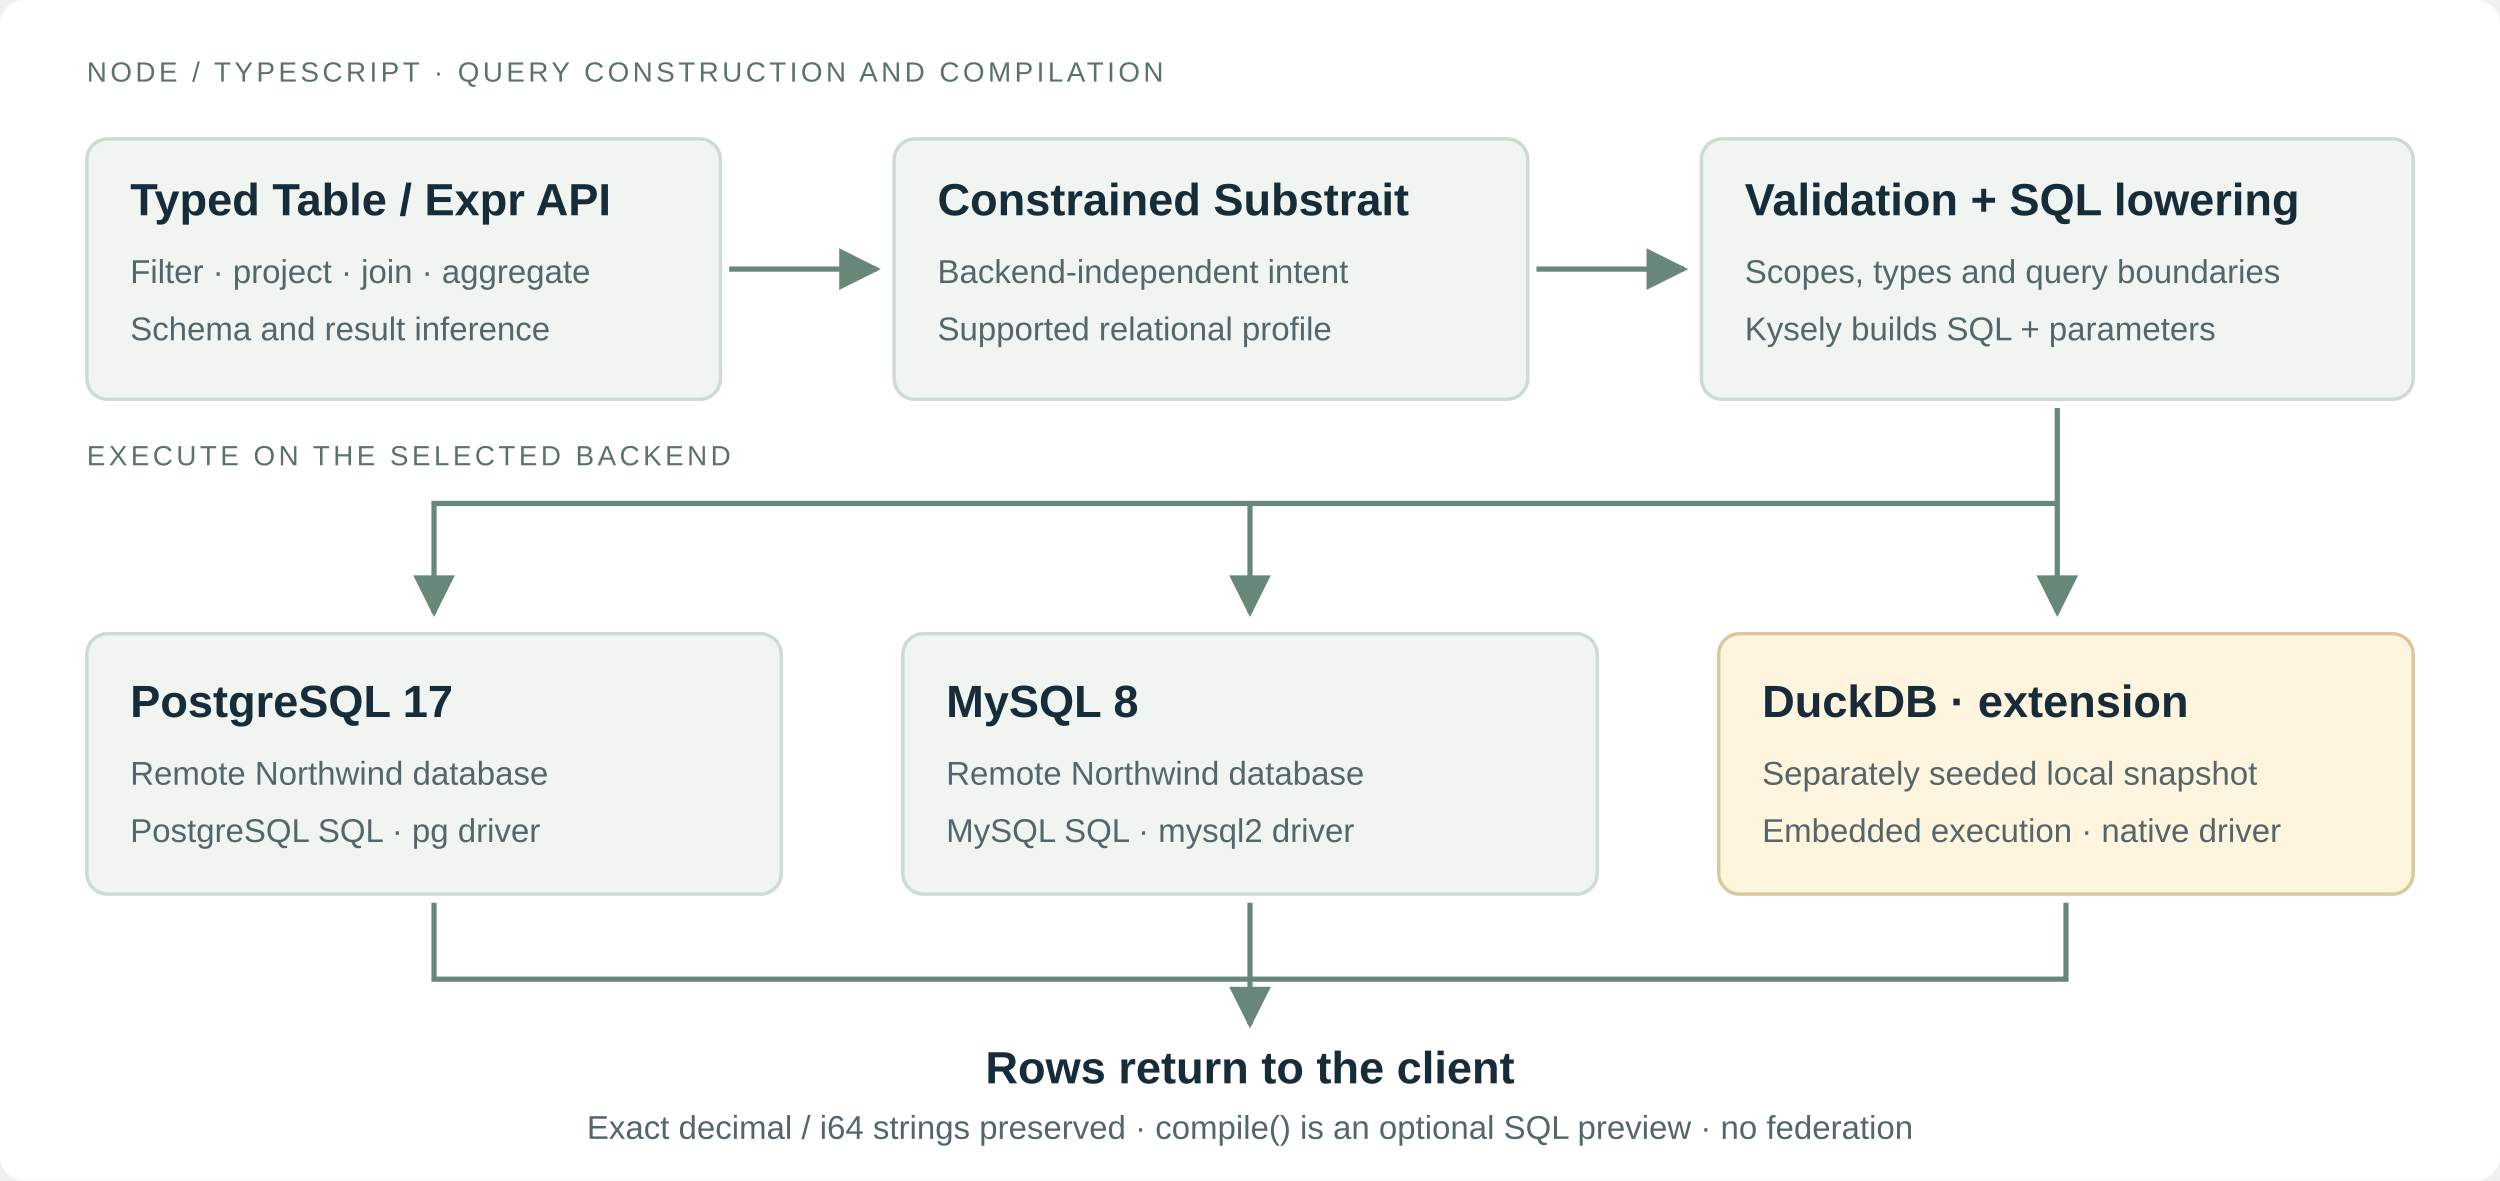
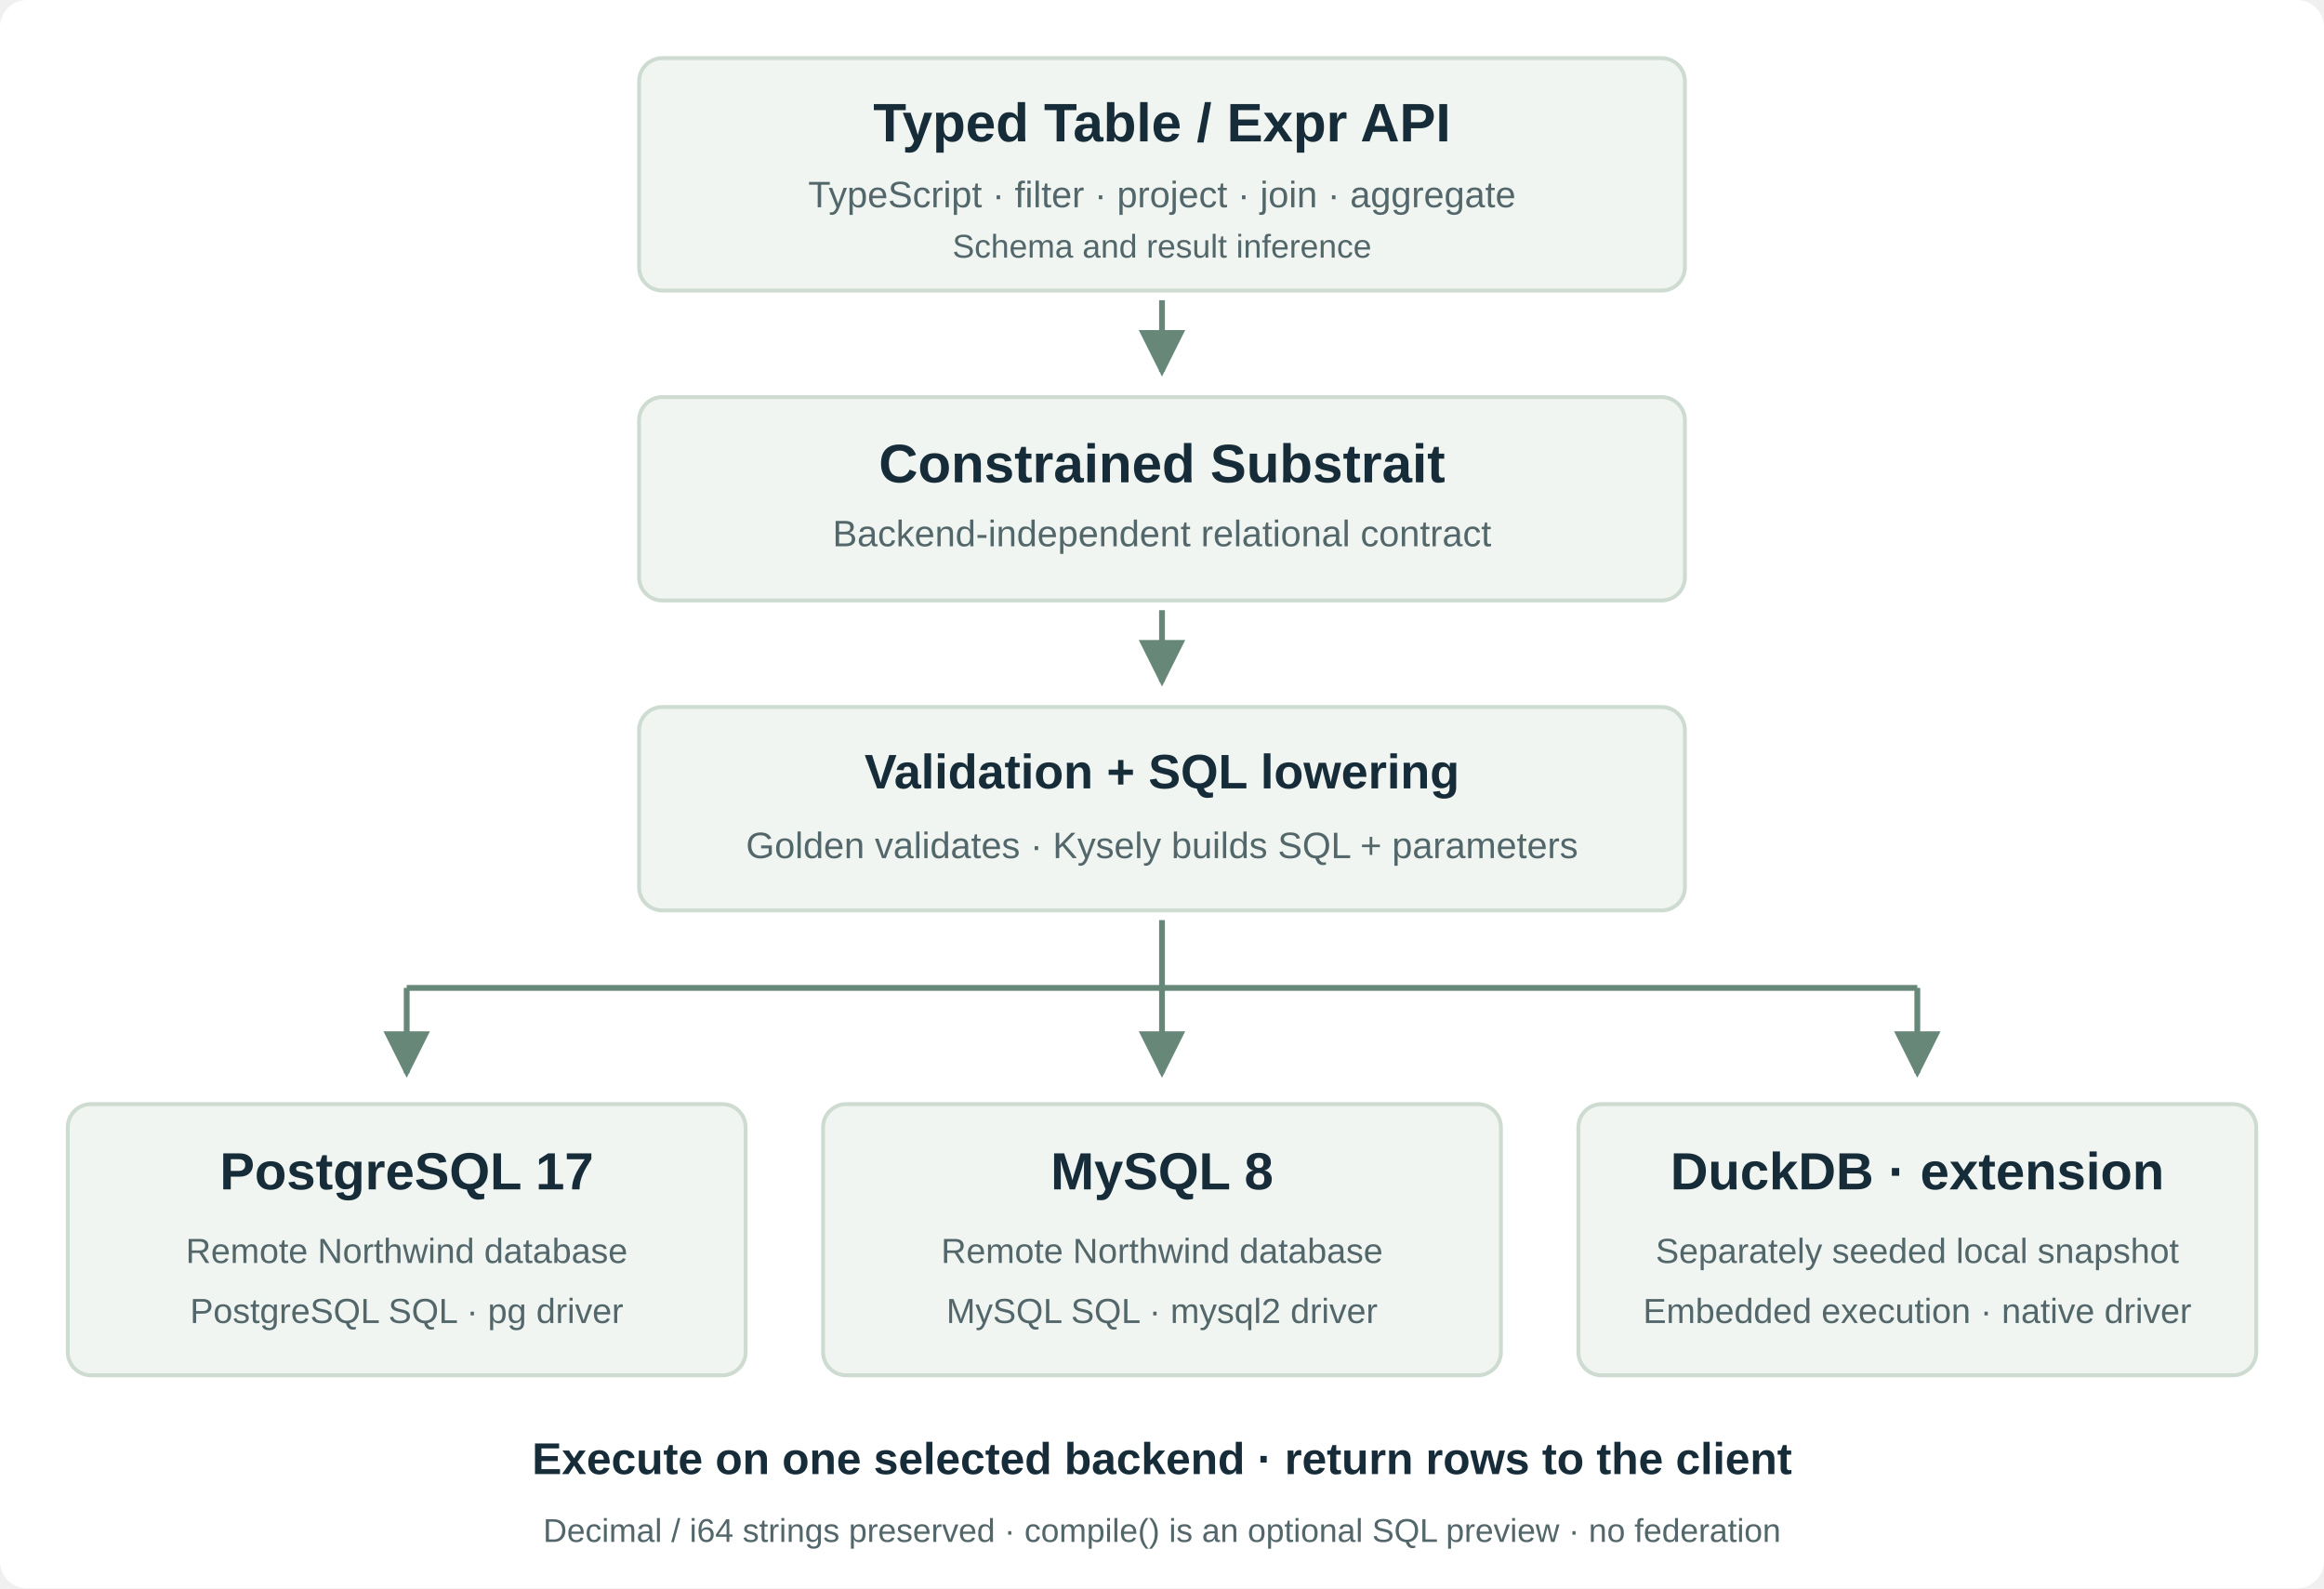
- <svg xmlns="http://www.w3.org/2000/svg" width="1440" height="680" viewBox="0 0 1440 680" role="img" aria-labelledby="title desc">
+ <svg xmlns="http://www.w3.org/2000/svg" width="1200" height="820" viewBox="0 0 1200 820" role="img" aria-labelledby="title desc">
  <defs>
-     <marker id="arrow" viewBox="0 0 10 10" refX="9" refY="5" markerWidth="8" markerHeight="8" orient="auto-start-reverse">
+     <marker id="arrow" viewBox="0 0 10 10" refX="9" refY="5" markerWidth="8" markerHeight="8" orient="auto">
      <path d="M0 0 10 5 0 10z" fill="#678779" />
    </marker>
  </defs>
-   <rect width="1440" height="680" rx="14" fill="#fff" />
-   <text font-family="Segoe UI,Arial,sans-serif" x="50" y="47" font-size="16" letter-spacing="2" fill="#587465">NODE / TYPESCRIPT · QUERY CONSTRUCTION AND COMPILATION</text>
-   <rect x="50" y="80" width="365" height="150" rx="12" fill="#f0f5f1" stroke="#cddbd1" stroke-width="2" />
-   <text font-family="Segoe UI,Arial,sans-serif" x="75" y="124" font-size="26" font-weight="600" fill="#172c39">Typed Table / Expr API</text>
-   <text font-family="Segoe UI,Arial,sans-serif" x="75" y="163" font-size="19" fill="#53676b">Filter · project · join · aggregate</text>
-   <text font-family="Segoe UI,Arial,sans-serif" x="75" y="196" font-size="19" fill="#53676b">Schema and result inference</text>
-   <path d="M420 155H505" stroke="#678779" stroke-width="3" fill="none" marker-end="url(#arrow)" />
-   <rect x="515" y="80" width="365" height="150" rx="12" fill="#f0f5f1" stroke="#cddbd1" stroke-width="2" />
-   <text font-family="Segoe UI,Arial,sans-serif" x="540" y="124" font-size="26" font-weight="600" fill="#172c39">Constrained Substrait</text>
-   <text font-family="Segoe UI,Arial,sans-serif" x="540" y="163" font-size="19" fill="#53676b">Backend-independent intent</text>
-   <text font-family="Segoe UI,Arial,sans-serif" x="540" y="196" font-size="19" fill="#53676b">Supported relational profile</text>
-   <path d="M885 155H970" stroke="#678779" stroke-width="3" fill="none" marker-end="url(#arrow)" />
-   <rect x="980" y="80" width="410" height="150" rx="12" fill="#f0f5f1" stroke="#cddbd1" stroke-width="2" />
-   <text font-family="Segoe UI,Arial,sans-serif" x="1005" y="124" font-size="26" font-weight="600" fill="#172c39">Validation + SQL lowering</text>
-   <text font-family="Segoe UI,Arial,sans-serif" x="1005" y="163" font-size="19" fill="#53676b">Scopes, types and query boundaries</text>
-   <text font-family="Segoe UI,Arial,sans-serif" x="1005" y="196" font-size="19" fill="#53676b">Kysely builds SQL + parameters</text>
-   <path d="M1185 235V290H250V353" stroke="#678779" stroke-width="3" fill="none" marker-end="url(#arrow)" />
-   <path d="M720 290V353" stroke="#678779" stroke-width="3" fill="none" marker-end="url(#arrow)" />
-   <path d="M1185 290V353" stroke="#678779" stroke-width="3" fill="none" marker-end="url(#arrow)" />
-   <text font-family="Segoe UI,Arial,sans-serif" x="50" y="268" font-size="16" letter-spacing="2" fill="#587465">EXECUTE ON THE SELECTED BACKEND</text>
-   <rect x="50" y="365" width="400" height="150" rx="12" fill="#f0f5f1" stroke="#cddbd1" stroke-width="2" />
-   <text font-family="Segoe UI,Arial,sans-serif" x="75" y="413" font-size="26" font-weight="600" fill="#172c39">PostgreSQL 17</text>
-   <text font-family="Segoe UI,Arial,sans-serif" x="75" y="452" font-size="19" fill="#53676b">Remote Northwind database</text>
-   <text font-family="Segoe UI,Arial,sans-serif" x="75" y="485" font-size="19" fill="#53676b">PostgreSQL SQL · pg driver</text>
-   <rect x="520" y="365" width="400" height="150" rx="12" fill="#f0f5f1" stroke="#cddbd1" stroke-width="2" />
-   <text font-family="Segoe UI,Arial,sans-serif" x="545" y="413" font-size="26" font-weight="600" fill="#172c39">MySQL 8</text>
-   <text font-family="Segoe UI,Arial,sans-serif" x="545" y="452" font-size="19" fill="#53676b">Remote Northwind database</text>
-   <text font-family="Segoe UI,Arial,sans-serif" x="545" y="485" font-size="19" fill="#53676b">MySQL SQL · mysql2 driver</text>
-   <rect x="990" y="365" width="400" height="150" rx="12" fill="#fff5df" stroke="#dac79c" stroke-width="2" />
-   <text font-family="Segoe UI,Arial,sans-serif" x="1015" y="413" font-size="26" font-weight="600" fill="#172c39">DuckDB · extension</text>
-   <text font-family="Segoe UI,Arial,sans-serif" x="1015" y="452" font-size="19" fill="#53676b">Separately seeded local snapshot</text>
-   <text font-family="Segoe UI,Arial,sans-serif" x="1015" y="485" font-size="19" fill="#53676b">Embedded execution · native driver</text>
-   <path d="M250 520V564H720V590" stroke="#678779" stroke-width="3" fill="none" marker-end="url(#arrow)" />
-   <path d="M720 520V564" stroke="#678779" stroke-width="3" />
-   <path d="M1190 520V564H720" stroke="#678779" stroke-width="3" fill="none" />
-   <text font-family="Segoe UI,Arial,sans-serif" x="720" y="624" text-anchor="middle" font-size="26" font-weight="600" fill="#172c39">Rows return to the client</text>
-   <text font-family="Segoe UI,Arial,sans-serif" x="720" y="656" text-anchor="middle" font-size="19" fill="#53676b">Exact decimal / i64 strings preserved · compile() is an optional SQL preview · no federation</text>
+   <rect width="1200" height="820" rx="14" fill="#fff" />
+   <g font-family="Segoe UI,Arial,sans-serif" text-anchor="middle">
+     <rect x="330" y="30" width="540" height="120" rx="12" fill="#f0f5f1" stroke="#cddbd1" stroke-width="2" />
+     <text x="600" y="73" font-size="28" font-weight="600" fill="#172c39">Typed Table / Expr API</text>
+     <text x="600" y="107" font-size="19" fill="#53676b">TypeScript · filter · project · join · aggregate</text>
+     <text x="600" y="133" font-size="17" fill="#53676b">Schema and result inference</text>
+     <path d="M600 155V192" stroke="#678779" stroke-width="3" fill="none" marker-end="url(#arrow)" />
+     <rect x="330" y="205" width="540" height="105" rx="12" fill="#f0f5f1" stroke="#cddbd1" stroke-width="2" />
+     <text x="600" y="249" font-size="28" font-weight="600" fill="#172c39">Constrained Substrait</text>
+     <text x="600" y="282" font-size="19" fill="#53676b">Backend-independent relational contract</text>
+     <path d="M600 315V352" stroke="#678779" stroke-width="3" fill="none" marker-end="url(#arrow)" />
+     <rect x="330" y="365" width="540" height="105" rx="12" fill="#f0f5f1" stroke="#cddbd1" stroke-width="2" />
+     <text x="600" y="407" font-size="25" font-weight="600" fill="#172c39">Validation + SQL lowering</text>
+     <text x="600" y="443" font-size="19" fill="#53676b">Golden validates · Kysely builds SQL + parameters</text>
+     <path d="M600 475V510 M210 510H990" stroke="#678779" stroke-width="3" fill="none" />
+     <path d="M600 510V554" stroke="#678779" stroke-width="3" fill="none" marker-end="url(#arrow)" />
+     <path d="M990 510V554" stroke="#678779" stroke-width="3" fill="none" marker-end="url(#arrow)" />
+     <path d="M210 510V554" stroke="#678779" stroke-width="3" fill="none" marker-end="url(#arrow)" />
+     <rect x="35" y="570" width="350" height="140" rx="12" fill="#f0f5f1" stroke="#cddbd1" stroke-width="2" />
+     <text x="210" y="614" font-size="27" font-weight="600" fill="#172c39">PostgreSQL 17</text>
+     <text x="210" y="652" font-size="18" fill="#53676b">Remote Northwind database</text>
+     <text x="210" y="683" font-size="18" fill="#53676b">PostgreSQL SQL · pg driver</text>
+     <rect x="425" y="570" width="350" height="140" rx="12" fill="#f0f5f1" stroke="#cddbd1" stroke-width="2" />
+     <text x="600" y="614" font-size="27" font-weight="600" fill="#172c39">MySQL 8</text>
+     <text x="600" y="652" font-size="18" fill="#53676b">Remote Northwind database</text>
+     <text x="600" y="683" font-size="18" fill="#53676b">MySQL SQL · mysql2 driver</text>
+     <rect x="815" y="570" width="350" height="140" rx="12" fill="#f0f5f1" stroke="#cddbd1" stroke-width="2" />
+     <text x="990" y="614" font-size="27" font-weight="600" fill="#172c39">DuckDB · extension</text>
+     <text x="990" y="652" font-size="18" fill="#53676b">Separately seeded local snapshot</text>
+     <text x="990" y="683" font-size="18" fill="#53676b">Embedded execution · native driver</text>
+     <text x="600" y="761" font-size="23" font-weight="600" fill="#172c39">Execute on one selected backend · return rows to the client</text>
+     <text x="600" y="796" font-size="17" fill="#53676b">Decimal / i64 strings preserved · compile() is an optional SQL preview · no federation</text>
+   </g>
</svg>
